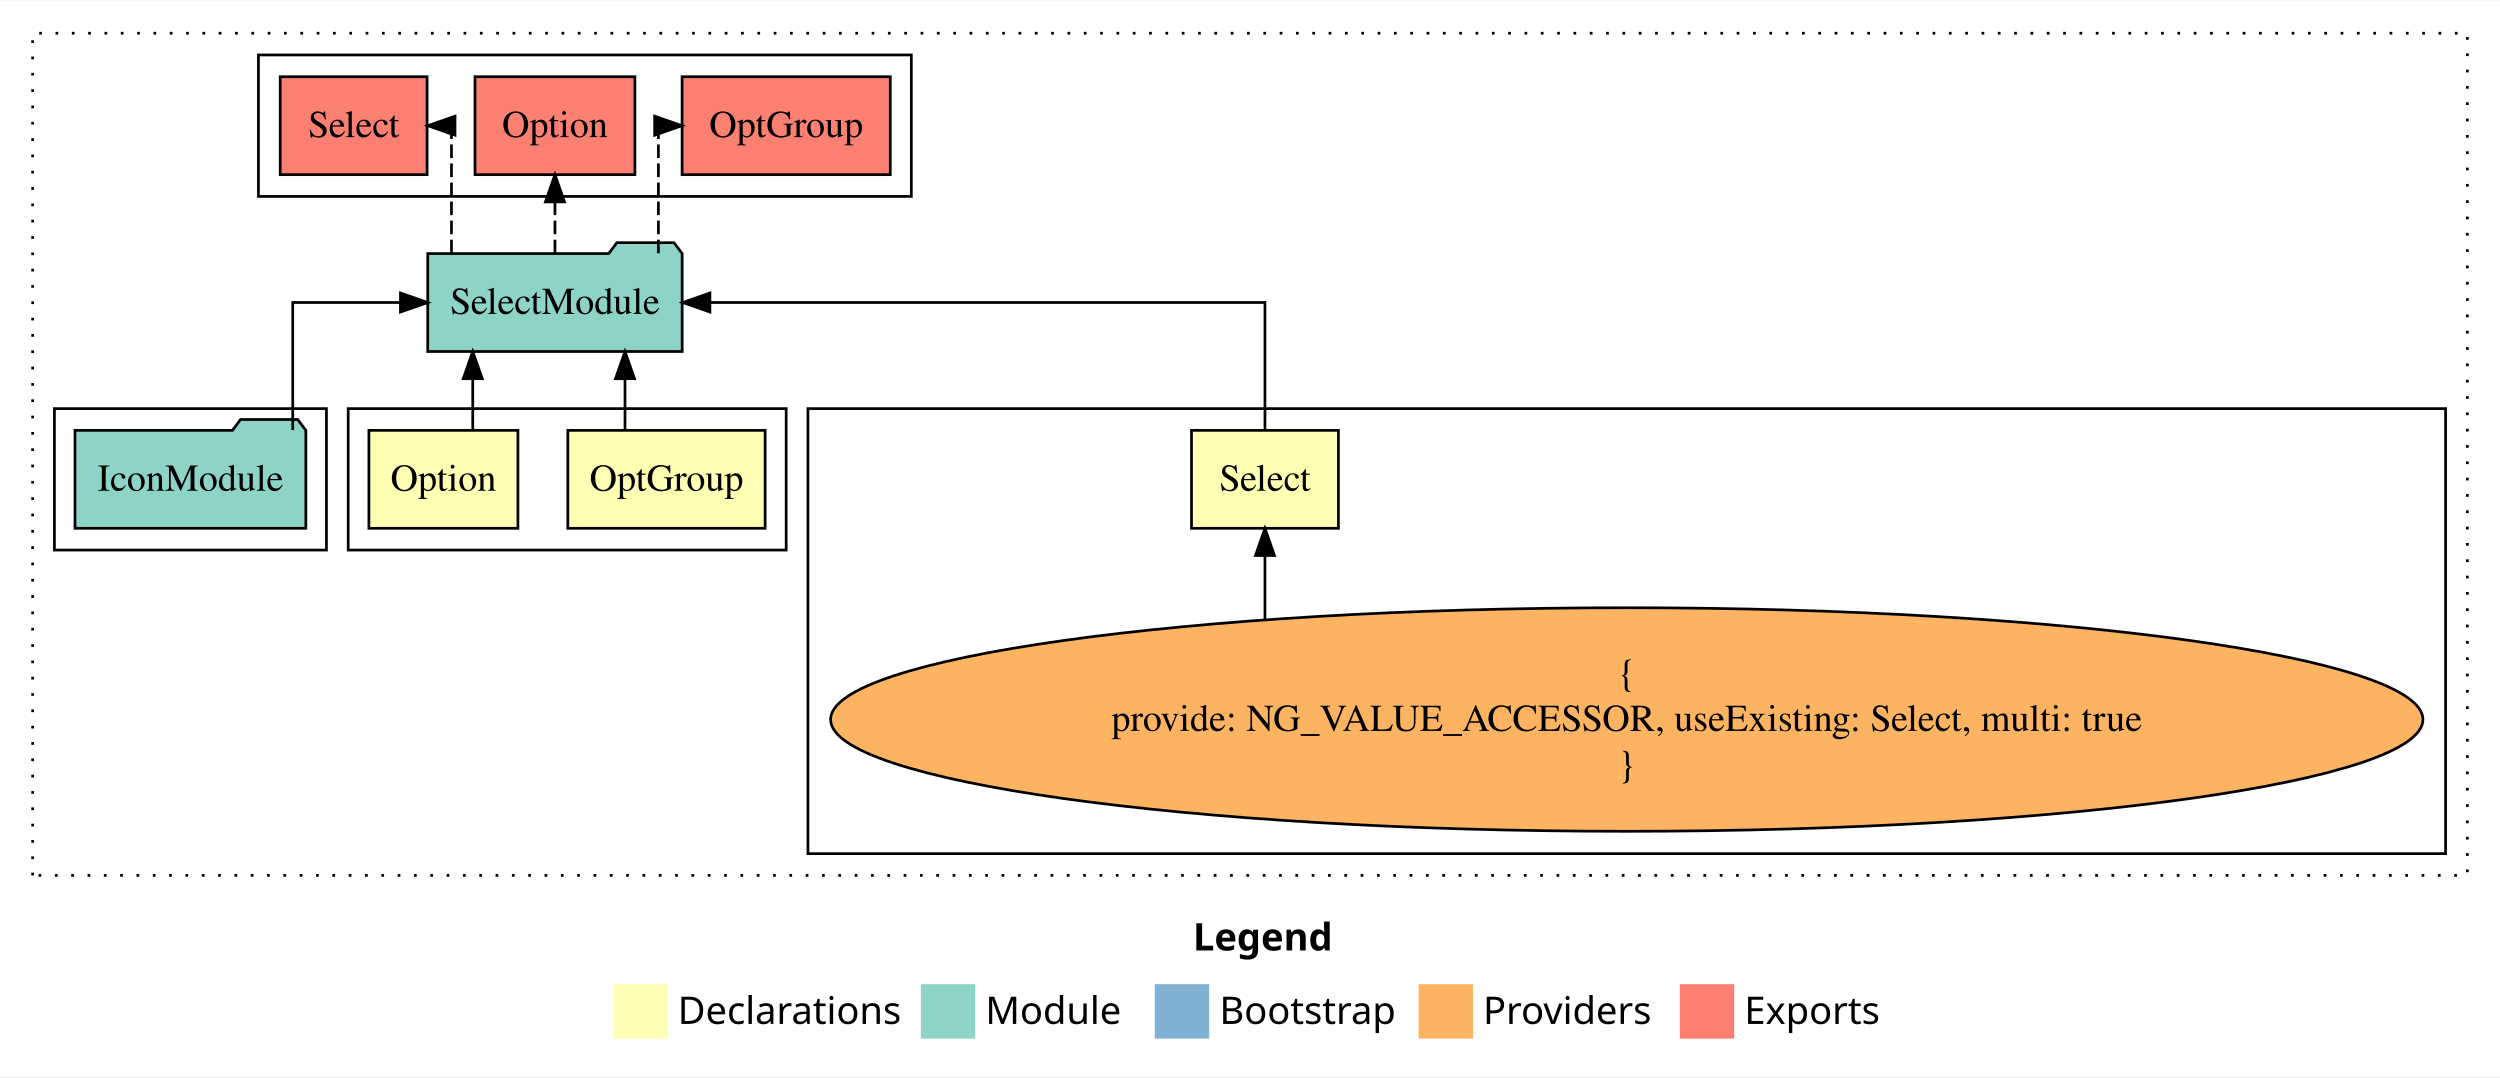
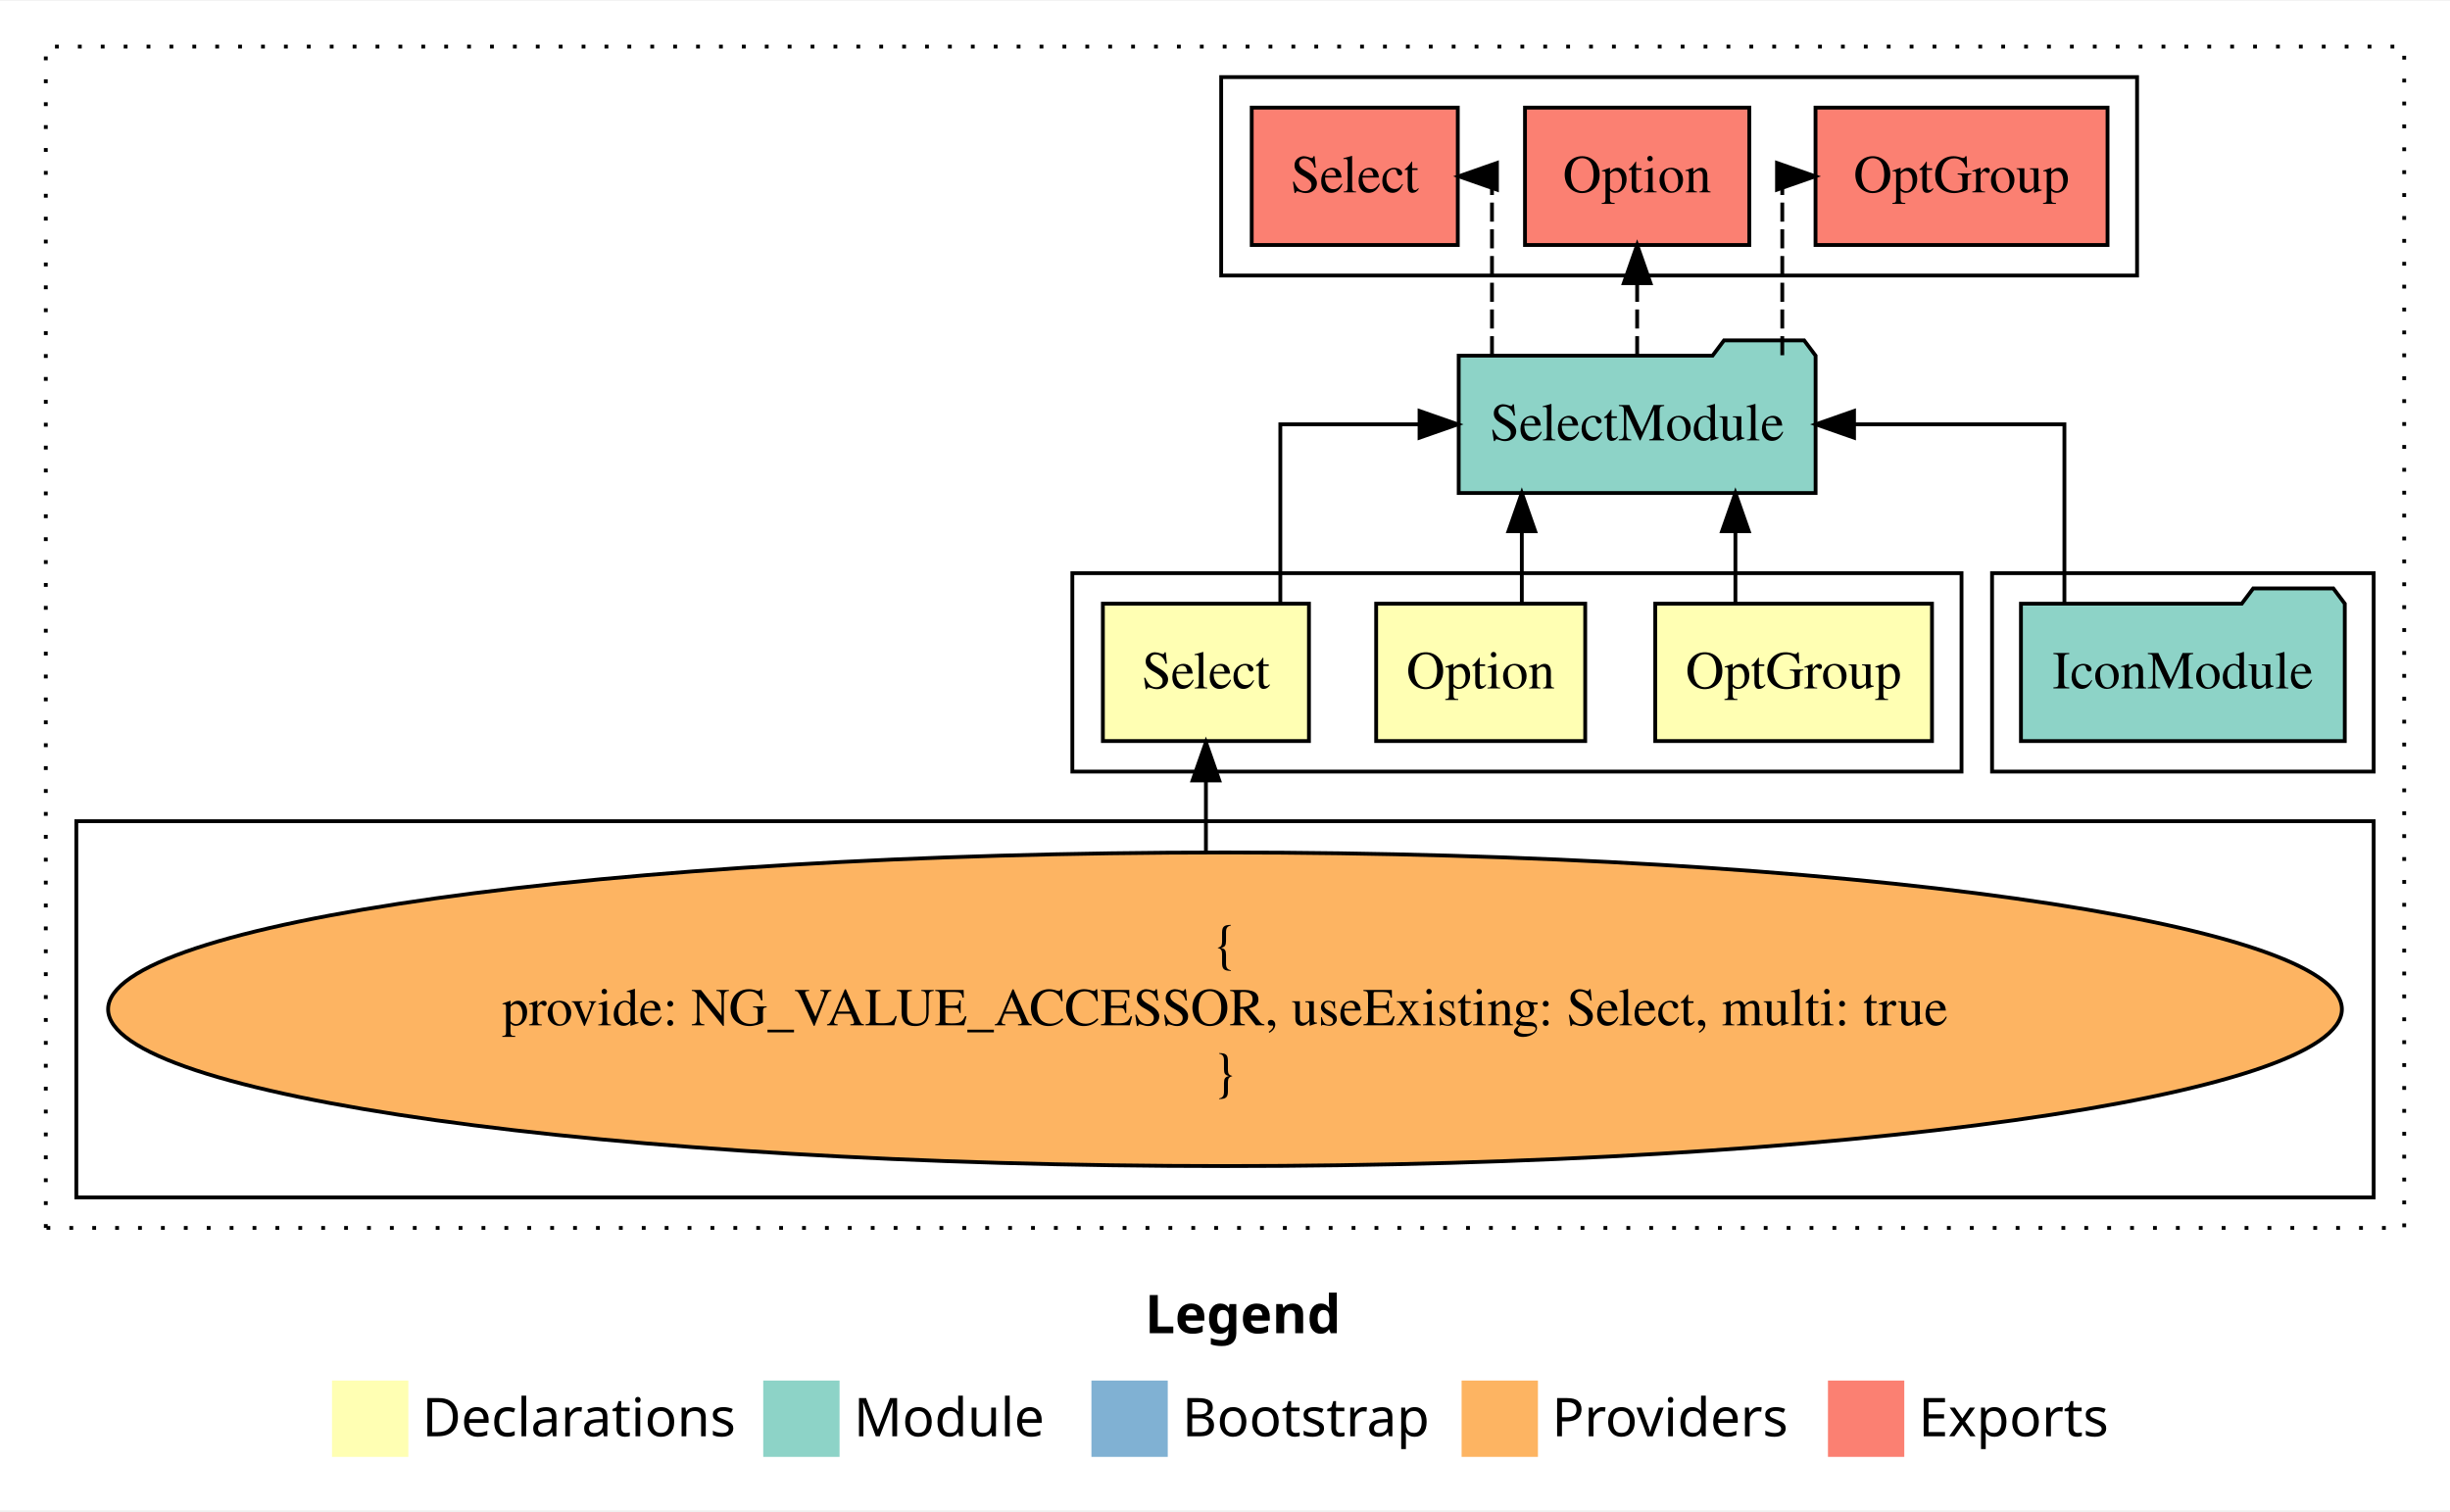
- <svg xmlns="http://www.w3.org/2000/svg" width="919pt" height="396pt" viewBox="0.00 0.00 919.00 395.59">
+ <svg xmlns="http://www.w3.org/2000/svg" width="642pt" height="396pt" viewBox="0.00 0.00 642.00 395.59">
  <g id="graph0" class="graph" transform="scale(1 1) rotate(0) translate(4 391.59)">
-     <polygon fill="white" stroke="transparent" points="-4,4 -4,-391.59 915,-391.59 915,4 -4,4" />
-     <text text-anchor="start" x="434.51" y="-42.4" font-family="Times-12" font-weight="bold" font-size="14.00">Legend</text>
-     <polygon fill="#ffffb3" stroke="transparent" points="221.5,-10 221.5,-30 241.5,-30 241.5,-10 221.5,-10" />
-     <text text-anchor="start" x="245.13" y="-15.4" font-family="Times-12" font-size="14.00">  Declarations</text>
-     <polygon fill="#8dd3c7" stroke="transparent" points="334.5,-10 334.5,-30 354.5,-30 354.5,-10 334.5,-10" />
-     <text text-anchor="start" x="358.23" y="-15.4" font-family="Times-12" font-size="14.00">  Module</text>
-     <polygon fill="#80b1d3" stroke="transparent" points="420.5,-10 420.5,-30 440.5,-30 440.5,-10 420.5,-10" />
-     <text text-anchor="start" x="444.28" y="-15.4" font-family="Times-12" font-size="14.00">  Bootstrap</text>
-     <polygon fill="#fdb462" stroke="transparent" points="517.5,-10 517.5,-30 537.5,-30 537.5,-10 517.5,-10" />
-     <text text-anchor="start" x="541.17" y="-15.4" font-family="Times-12" font-size="14.00">  Providers</text>
-     <polygon fill="#fb8072" stroke="transparent" points="613.5,-10 613.5,-30 633.5,-30 633.5,-10 613.5,-10" />
-     <text text-anchor="start" x="637.23" y="-15.4" font-family="Times-12" font-size="14.00">  Exports</text>
+     <polygon fill="white" stroke="transparent" points="-4,4 -4,-391.59 638,-391.59 638,4 -4,4" />
+     <text text-anchor="start" x="296.01" y="-42.4" font-family="Times-12" font-weight="bold" font-size="14.00">Legend</text>
+     <polygon fill="#ffffb3" stroke="transparent" points="83,-10 83,-30 103,-30 103,-10 83,-10" />
+     <text text-anchor="start" x="106.63" y="-15.4" font-family="Times-12" font-size="14.00">  Declarations</text>
+     <polygon fill="#8dd3c7" stroke="transparent" points="196,-10 196,-30 216,-30 216,-10 196,-10" />
+     <text text-anchor="start" x="219.73" y="-15.4" font-family="Times-12" font-size="14.00">  Module</text>
+     <polygon fill="#80b1d3" stroke="transparent" points="282,-10 282,-30 302,-30 302,-10 282,-10" />
+     <text text-anchor="start" x="305.78" y="-15.4" font-family="Times-12" font-size="14.00">  Bootstrap</text>
+     <polygon fill="#fdb462" stroke="transparent" points="379,-10 379,-30 399,-30 399,-10 379,-10" />
+     <text text-anchor="start" x="402.67" y="-15.4" font-family="Times-12" font-size="14.00">  Providers</text>
+     <polygon fill="#fb8072" stroke="transparent" points="475,-10 475,-30 495,-30 495,-10 475,-10" />
+     <text text-anchor="start" x="498.73" y="-15.4" font-family="Times-12" font-size="14.00">  Exports</text>
    <g id="clust1" class="cluster">
-       <polygon fill="none" stroke="black" stroke-dasharray="1,5" points="8,-70 8,-379.59 903,-379.59 903,-70 8,-70" />
+       <polygon fill="none" stroke="black" stroke-dasharray="1,5" points="8,-70 8,-379.59 626,-379.59 626,-70 8,-70" />
+     </g>
+     <g id="clust7" class="cluster">
+       <polygon fill="none" stroke="black" points="316,-319.59 316,-371.59 556,-371.59 556,-319.59 316,-319.59" />
+     </g>
+     <g id="clust6" class="cluster">
+       <polygon fill="none" stroke="black" points="518,-189.59 518,-241.59 618,-241.59 618,-189.59 518,-189.59" />
+     </g>
+     <g id="clust2" class="cluster">
+       <polygon fill="none" stroke="black" points="277,-189.59 277,-241.59 510,-241.59 510,-189.59 277,-189.59" />
    </g>
    <g id="clust5" class="cluster">
-       <polygon fill="none" stroke="black" points="293,-78 293,-241.59 895,-241.59 895,-78 293,-78" />
-     </g>
-     <g id="clust2" class="cluster">
-       <polygon fill="none" stroke="black" points="124,-189.59 124,-241.59 285,-241.59 285,-189.59 124,-189.59" />
-     </g>
-     <g id="clust7" class="cluster">
-       <polygon fill="none" stroke="black" points="91,-319.59 91,-371.59 331,-371.59 331,-319.59 91,-319.59" />
-     </g>
-     <g id="clust6" class="cluster">
-       <polygon fill="none" stroke="black" points="16,-189.59 16,-241.59 116,-241.59 116,-189.59 16,-189.59" />
+       <polygon fill="none" stroke="black" points="16,-78 16,-176.59 618,-176.59 618,-78 16,-78" />
    </g>
    <g id="node1" class="node">
-       <polygon fill="#ffffb3" stroke="black" points="277.26,-233.59 204.74,-233.59 204.74,-197.59 277.26,-197.59 277.26,-233.59" />
-       <text text-anchor="middle" x="241" y="-211.39" font-family="Times,serif" font-size="14.00">OptGroup</text>
+       <polygon fill="#ffffb3" stroke="black" points="502.26,-233.59 429.74,-233.59 429.74,-197.59 502.26,-197.59 502.26,-233.59" />
+       <text text-anchor="middle" x="466" y="-211.39" font-family="Times,serif" font-size="14.00">OptGroup</text>
    </g>
    <g id="node4" class="node">
-       <polygon fill="#8dd3c7" stroke="black" points="246.76,-298.59 243.76,-302.59 222.76,-302.59 219.76,-298.59 153.24,-298.59 153.24,-262.59 246.76,-262.59 246.76,-298.59" />
-       <text text-anchor="middle" x="200" y="-276.39" font-family="Times,serif" font-size="14.00">SelectModule</text>
+       <polygon fill="#8dd3c7" stroke="black" points="471.76,-298.59 468.76,-302.59 447.76,-302.59 444.76,-298.59 378.24,-298.59 378.24,-262.59 471.76,-262.59 471.76,-298.59" />
+       <text text-anchor="middle" x="425" y="-276.39" font-family="Times,serif" font-size="14.00">SelectModule</text>
    </g>
    <g id="edge1" class="edge">
-       <path fill="none" stroke="black" d="M225.75,-233.7C225.75,-233.7 225.75,-252.58 225.75,-252.58" />
-       <polygon fill="black" stroke="black" points="222.25,-252.58 225.75,-262.58 229.25,-252.58 222.25,-252.58" />
+       <path fill="none" stroke="black" d="M450.75,-233.7C450.75,-233.7 450.75,-252.58 450.75,-252.58" />
+       <polygon fill="black" stroke="black" points="447.25,-252.58 450.75,-262.58 454.25,-252.58 447.25,-252.58" />
    </g>
    <g id="node2" class="node">
-       <polygon fill="#ffffb3" stroke="black" points="186.39,-233.59 131.61,-233.59 131.61,-197.59 186.39,-197.59 186.39,-233.59" />
-       <text text-anchor="middle" x="159" y="-211.39" font-family="Times,serif" font-size="14.00">Option</text>
+       <polygon fill="#ffffb3" stroke="black" points="411.39,-233.59 356.61,-233.59 356.61,-197.59 411.39,-197.59 411.39,-233.59" />
+       <text text-anchor="middle" x="384" y="-211.39" font-family="Times,serif" font-size="14.00">Option</text>
    </g>
    <g id="edge2" class="edge">
-       <path fill="none" stroke="black" d="M169.78,-233.7C169.78,-233.7 169.78,-252.58 169.78,-252.58" />
-       <polygon fill="black" stroke="black" points="166.28,-252.58 169.78,-262.58 173.28,-252.58 166.28,-252.58" />
+       <path fill="none" stroke="black" d="M394.78,-233.7C394.78,-233.7 394.78,-252.58 394.78,-252.58" />
+       <polygon fill="black" stroke="black" points="391.28,-252.58 394.78,-262.58 398.28,-252.58 391.28,-252.58" />
    </g>
    <g id="node3" class="node">
-       <polygon fill="#ffffb3" stroke="black" points="488,-233.59 434,-233.59 434,-197.59 488,-197.59 488,-233.59" />
-       <text text-anchor="middle" x="461" y="-211.39" font-family="Times,serif" font-size="14.00">Select</text>
+       <polygon fill="#ffffb3" stroke="black" points="339,-233.59 285,-233.59 285,-197.59 339,-197.59 339,-233.59" />
+       <text text-anchor="middle" x="312" y="-211.39" font-family="Times,serif" font-size="14.00">Select</text>
    </g>
    <g id="edge3" class="edge">
-       <path fill="none" stroke="black" d="M461,-233.7C461,-252.93 461,-280.59 461,-280.59 461,-280.59 256.96,-280.59 256.96,-280.59" />
-       <polygon fill="black" stroke="black" points="256.96,-277.09 246.96,-280.59 256.96,-284.09 256.96,-277.09" />
+       <path fill="none" stroke="black" d="M331.5,-233.7C331.5,-252.93 331.5,-280.59 331.5,-280.59 331.5,-280.59 367.98,-280.59 367.98,-280.59" />
+       <polygon fill="black" stroke="black" points="367.98,-284.09 377.98,-280.59 367.98,-277.09 367.98,-284.09" />
    </g>
    <g id="node7" class="node">
-       <polygon fill="#fb8072" stroke="black" points="323.26,-363.59 246.74,-363.59 246.74,-327.59 323.26,-327.59 323.26,-363.59" />
-       <text text-anchor="middle" x="285" y="-341.39" font-family="Times,serif" font-size="14.00">OptGroup </text>
+       <polygon fill="#fb8072" stroke="black" points="548.26,-363.59 471.74,-363.59 471.74,-327.59 548.26,-327.59 548.26,-363.59" />
+       <text text-anchor="middle" x="510" y="-341.39" font-family="Times,serif" font-size="14.00">OptGroup </text>
    </g>
    <g id="edge6" class="edge">
-       <path fill="none" stroke="black" stroke-dasharray="5,2" d="M238.03,-298.7C238.03,-317.93 238.03,-345.59 238.03,-345.59 238.03,-345.59 238.89,-345.59 238.89,-345.59" />
-       <polygon fill="black" stroke="black" points="236.65,-349.09 246.65,-345.59 236.65,-342.09 236.65,-349.09" />
+       <path fill="none" stroke="black" stroke-dasharray="5,2" d="M463.03,-298.7C463.03,-317.93 463.03,-345.59 463.03,-345.59 463.03,-345.59 463.89,-345.59 463.89,-345.59" />
+       <polygon fill="black" stroke="black" points="461.65,-349.09 471.65,-345.59 461.65,-342.09 461.65,-349.09" />
    </g>
    <g id="node8" class="node">
-       <polygon fill="#fb8072" stroke="black" points="229.39,-363.59 170.61,-363.59 170.61,-327.59 229.39,-327.59 229.39,-363.59" />
-       <text text-anchor="middle" x="200" y="-341.39" font-family="Times,serif" font-size="14.00">Option </text>
+       <polygon fill="#fb8072" stroke="black" points="454.39,-363.59 395.61,-363.59 395.61,-327.59 454.39,-327.59 454.39,-363.59" />
+       <text text-anchor="middle" x="425" y="-341.39" font-family="Times,serif" font-size="14.00">Option </text>
    </g>
    <g id="edge7" class="edge">
-       <path fill="none" stroke="black" stroke-dasharray="5,2" d="M200,-298.7C200,-298.7 200,-317.58 200,-317.58" />
-       <polygon fill="black" stroke="black" points="196.5,-317.58 200,-327.58 203.5,-317.58 196.5,-317.58" />
+       <path fill="none" stroke="black" stroke-dasharray="5,2" d="M425,-298.7C425,-298.7 425,-317.58 425,-317.58" />
+       <polygon fill="black" stroke="black" points="421.5,-317.58 425,-327.58 428.5,-317.58 421.5,-317.58" />
    </g>
    <g id="node9" class="node">
-       <polygon fill="#fb8072" stroke="black" points="153,-363.59 99,-363.59 99,-327.59 153,-327.59 153,-363.59" />
-       <text text-anchor="middle" x="126" y="-341.39" font-family="Times,serif" font-size="14.00">Select </text>
+       <polygon fill="#fb8072" stroke="black" points="378,-363.59 324,-363.59 324,-327.59 378,-327.59 378,-363.59" />
+       <text text-anchor="middle" x="351" y="-341.39" font-family="Times,serif" font-size="14.00">Select </text>
    </g>
    <g id="edge8" class="edge">
-       <path fill="none" stroke="black" stroke-dasharray="5,2" d="M161.96,-298.7C161.96,-317.93 161.96,-345.59 161.96,-345.59 161.96,-345.59 161.09,-345.59 161.09,-345.59" />
-       <polygon fill="black" stroke="black" points="163.26,-342.09 153.26,-345.59 163.26,-349.09 163.26,-342.09" />
+       <path fill="none" stroke="black" stroke-dasharray="5,2" d="M386.96,-298.7C386.96,-317.93 386.96,-345.59 386.96,-345.59 386.96,-345.59 386.09,-345.59 386.09,-345.59" />
+       <polygon fill="black" stroke="black" points="388.26,-342.09 378.26,-345.59 388.26,-349.09 388.26,-342.09" />
    </g>
    <g id="node5" class="node">
-       <ellipse fill="#fdb462" stroke="black" cx="594" cy="-127.3" rx="292.67" ry="41.09" />
-       <text text-anchor="middle" x="594" y="-139.9" font-family="Times,serif" font-size="14.00">{</text>
-       <text text-anchor="middle" x="594" y="-123.1" font-family="Times,serif" font-size="14.00">    provide: NG_VALUE_ACCESSOR, useExisting: Select, multi: true</text>
-       <text text-anchor="middle" x="594" y="-106.3" font-family="Times,serif" font-size="14.00">}</text>
+       <ellipse fill="#fdb462" stroke="black" cx="317" cy="-127.3" rx="292.67" ry="41.09" />
+       <text text-anchor="middle" x="317" y="-139.9" font-family="Times,serif" font-size="14.00">{</text>
+       <text text-anchor="middle" x="317" y="-123.1" font-family="Times,serif" font-size="14.00">    provide: NG_VALUE_ACCESSOR, useExisting: Select, multi: true</text>
+       <text text-anchor="middle" x="317" y="-106.3" font-family="Times,serif" font-size="14.00">}</text>
    </g>
    <g id="edge4" class="edge">
-       <path fill="none" stroke="black" d="M461,-164.23C461,-164.23 461,-187.58 461,-187.58" />
-       <polygon fill="black" stroke="black" points="457.5,-187.58 461,-197.58 464.5,-187.58 457.5,-187.58" />
+       <path fill="none" stroke="black" d="M312,-168.6C312,-168.6 312,-187.26 312,-187.26" />
+       <polygon fill="black" stroke="black" points="308.5,-187.26 312,-197.26 315.5,-187.26 308.5,-187.26" />
    </g>
    <g id="node6" class="node">
-       <polygon fill="#8dd3c7" stroke="black" points="108.43,-233.59 105.43,-237.59 84.43,-237.59 81.43,-233.59 23.57,-233.59 23.57,-197.59 108.43,-197.59 108.43,-233.59" />
-       <text text-anchor="middle" x="66" y="-211.39" font-family="Times,serif" font-size="14.00">IconModule</text>
+       <polygon fill="#8dd3c7" stroke="black" points="610.43,-233.59 607.43,-237.59 586.43,-237.59 583.43,-233.59 525.57,-233.59 525.57,-197.59 610.43,-197.59 610.43,-233.59" />
+       <text text-anchor="middle" x="568" y="-211.39" font-family="Times,serif" font-size="14.00">IconModule</text>
    </g>
    <g id="edge5" class="edge">
-       <path fill="none" stroke="black" d="M103.61,-233.7C103.61,-252.93 103.61,-280.59 103.61,-280.59 103.61,-280.59 143.21,-280.59 143.21,-280.59" />
-       <polygon fill="black" stroke="black" points="143.21,-284.09 153.21,-280.59 143.21,-277.09 143.21,-284.09" />
+       <path fill="none" stroke="black" d="M536.96,-233.7C536.96,-252.93 536.96,-280.59 536.96,-280.59 536.96,-280.59 481.83,-280.59 481.83,-280.59" />
+       <polygon fill="black" stroke="black" points="481.83,-277.09 471.83,-280.59 481.83,-284.09 481.83,-277.09" />
    </g>
  </g>
</svg>
